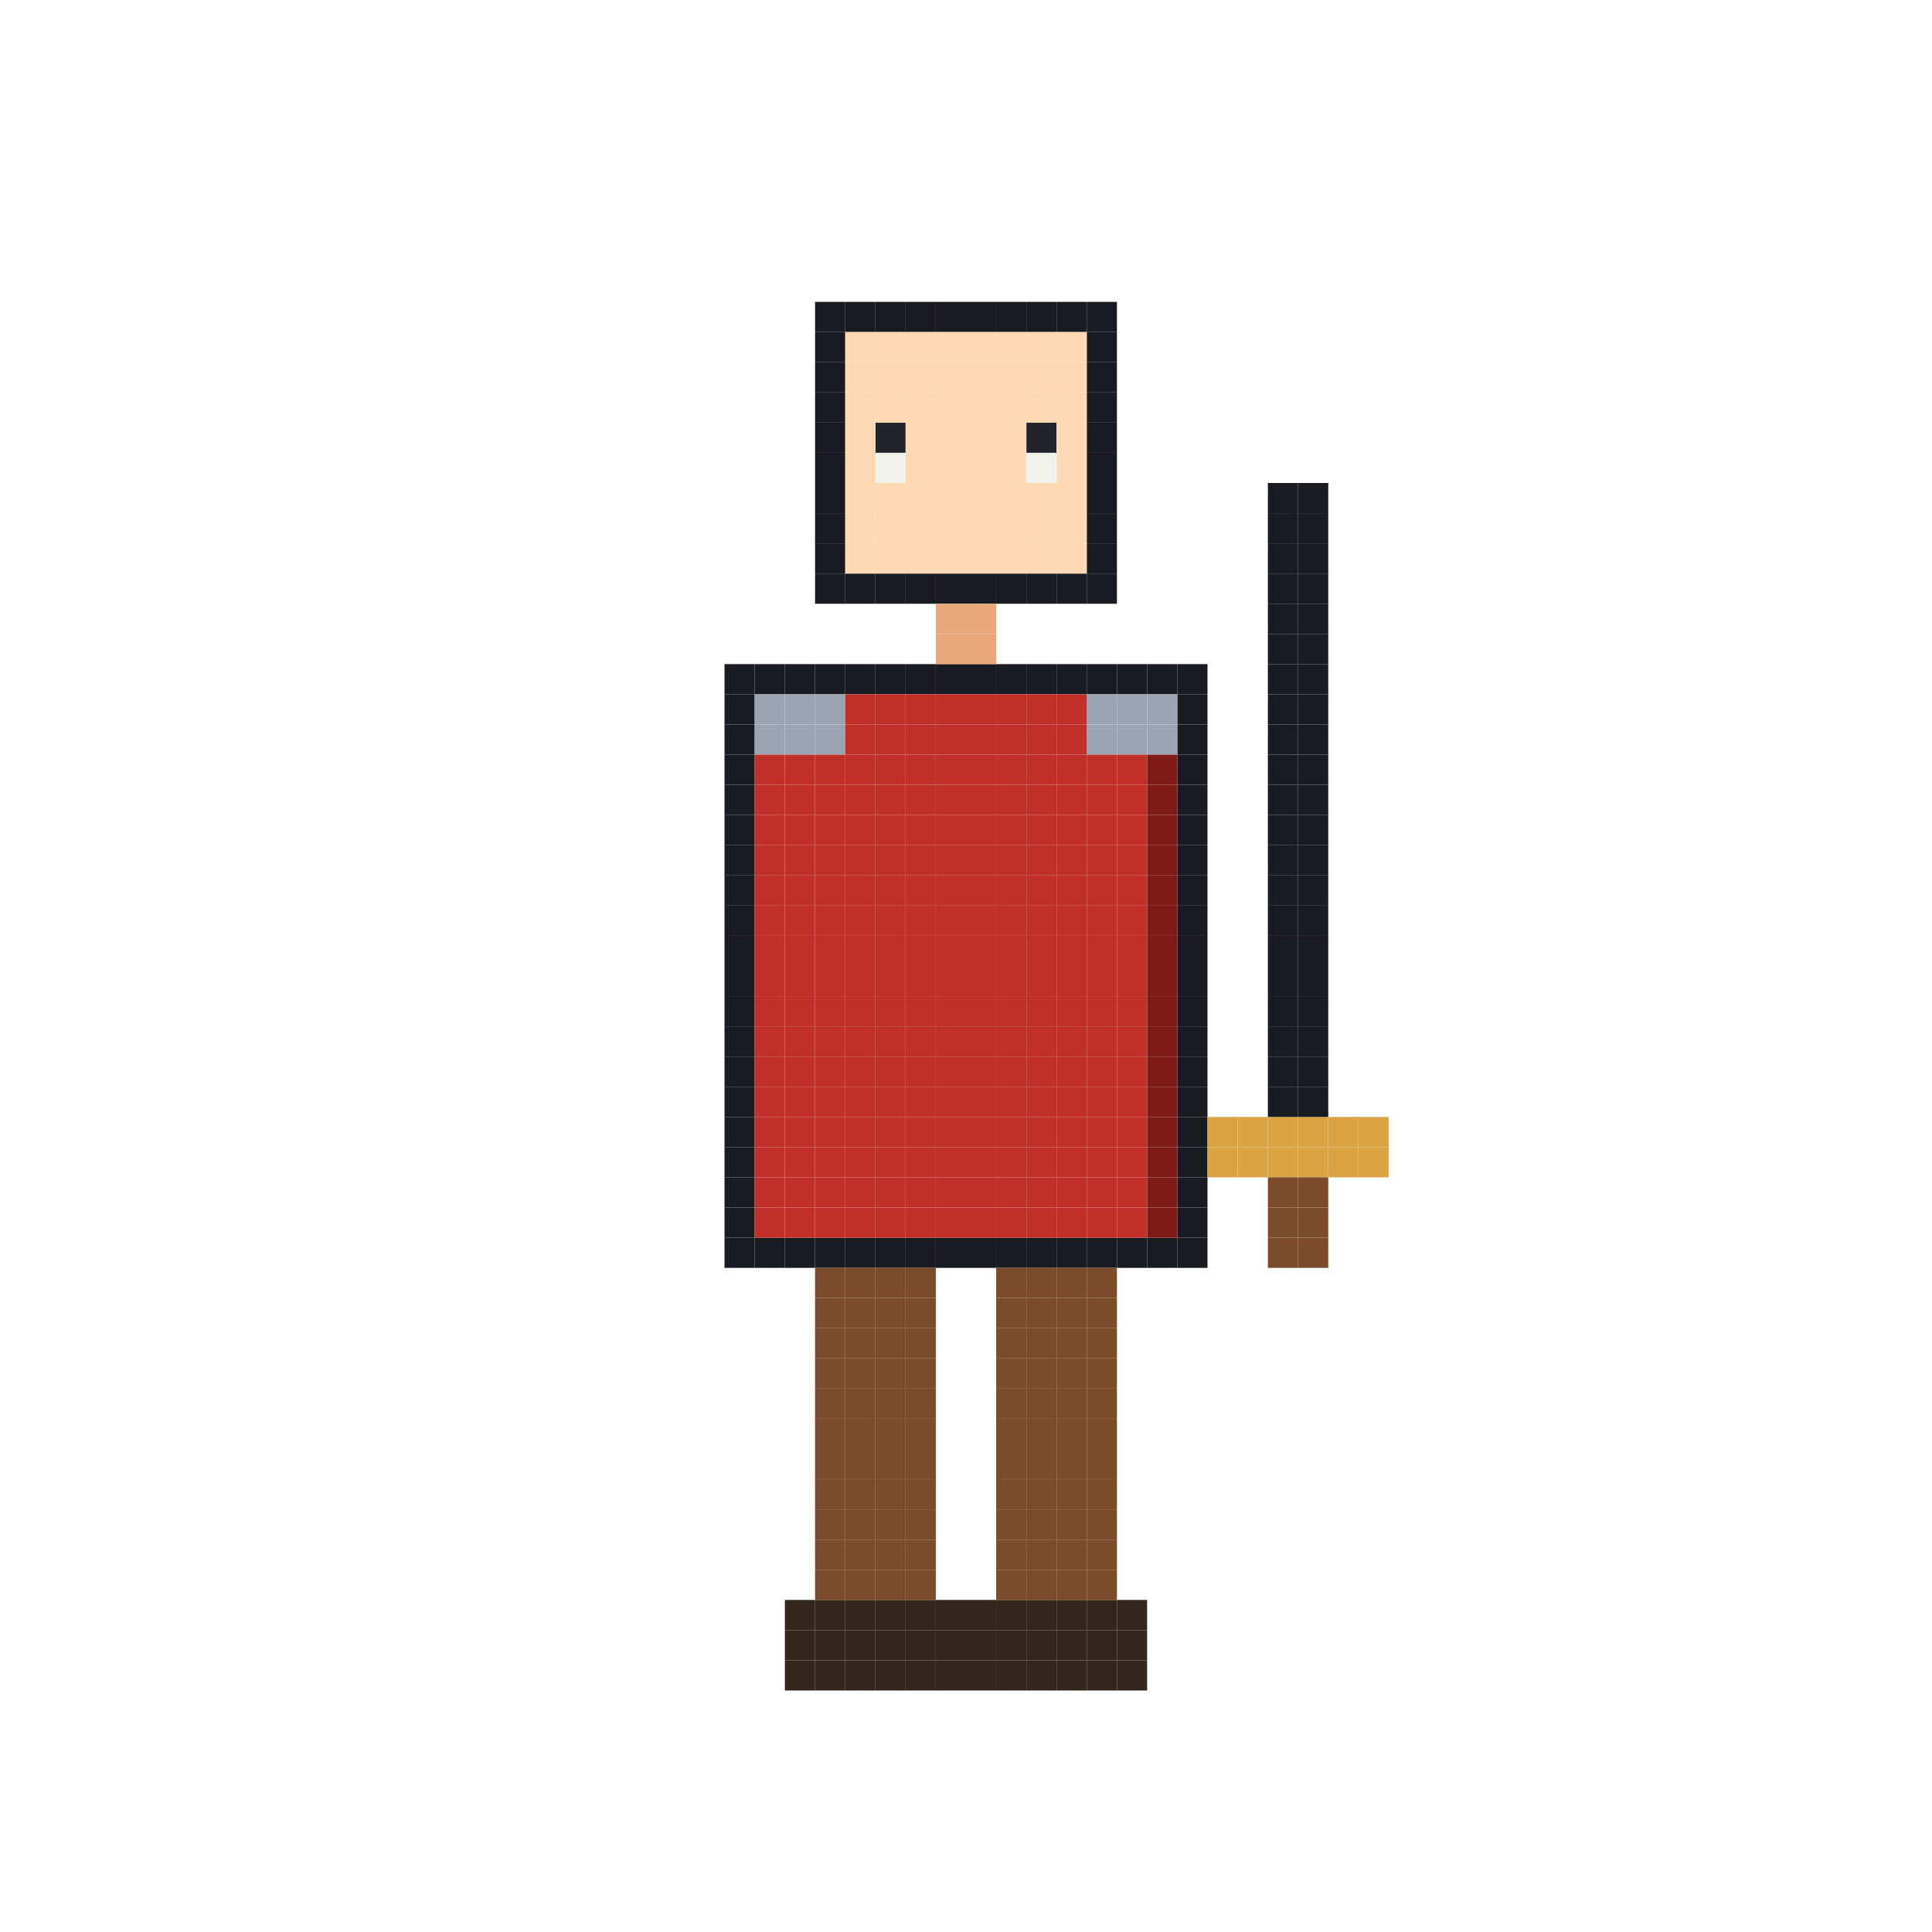
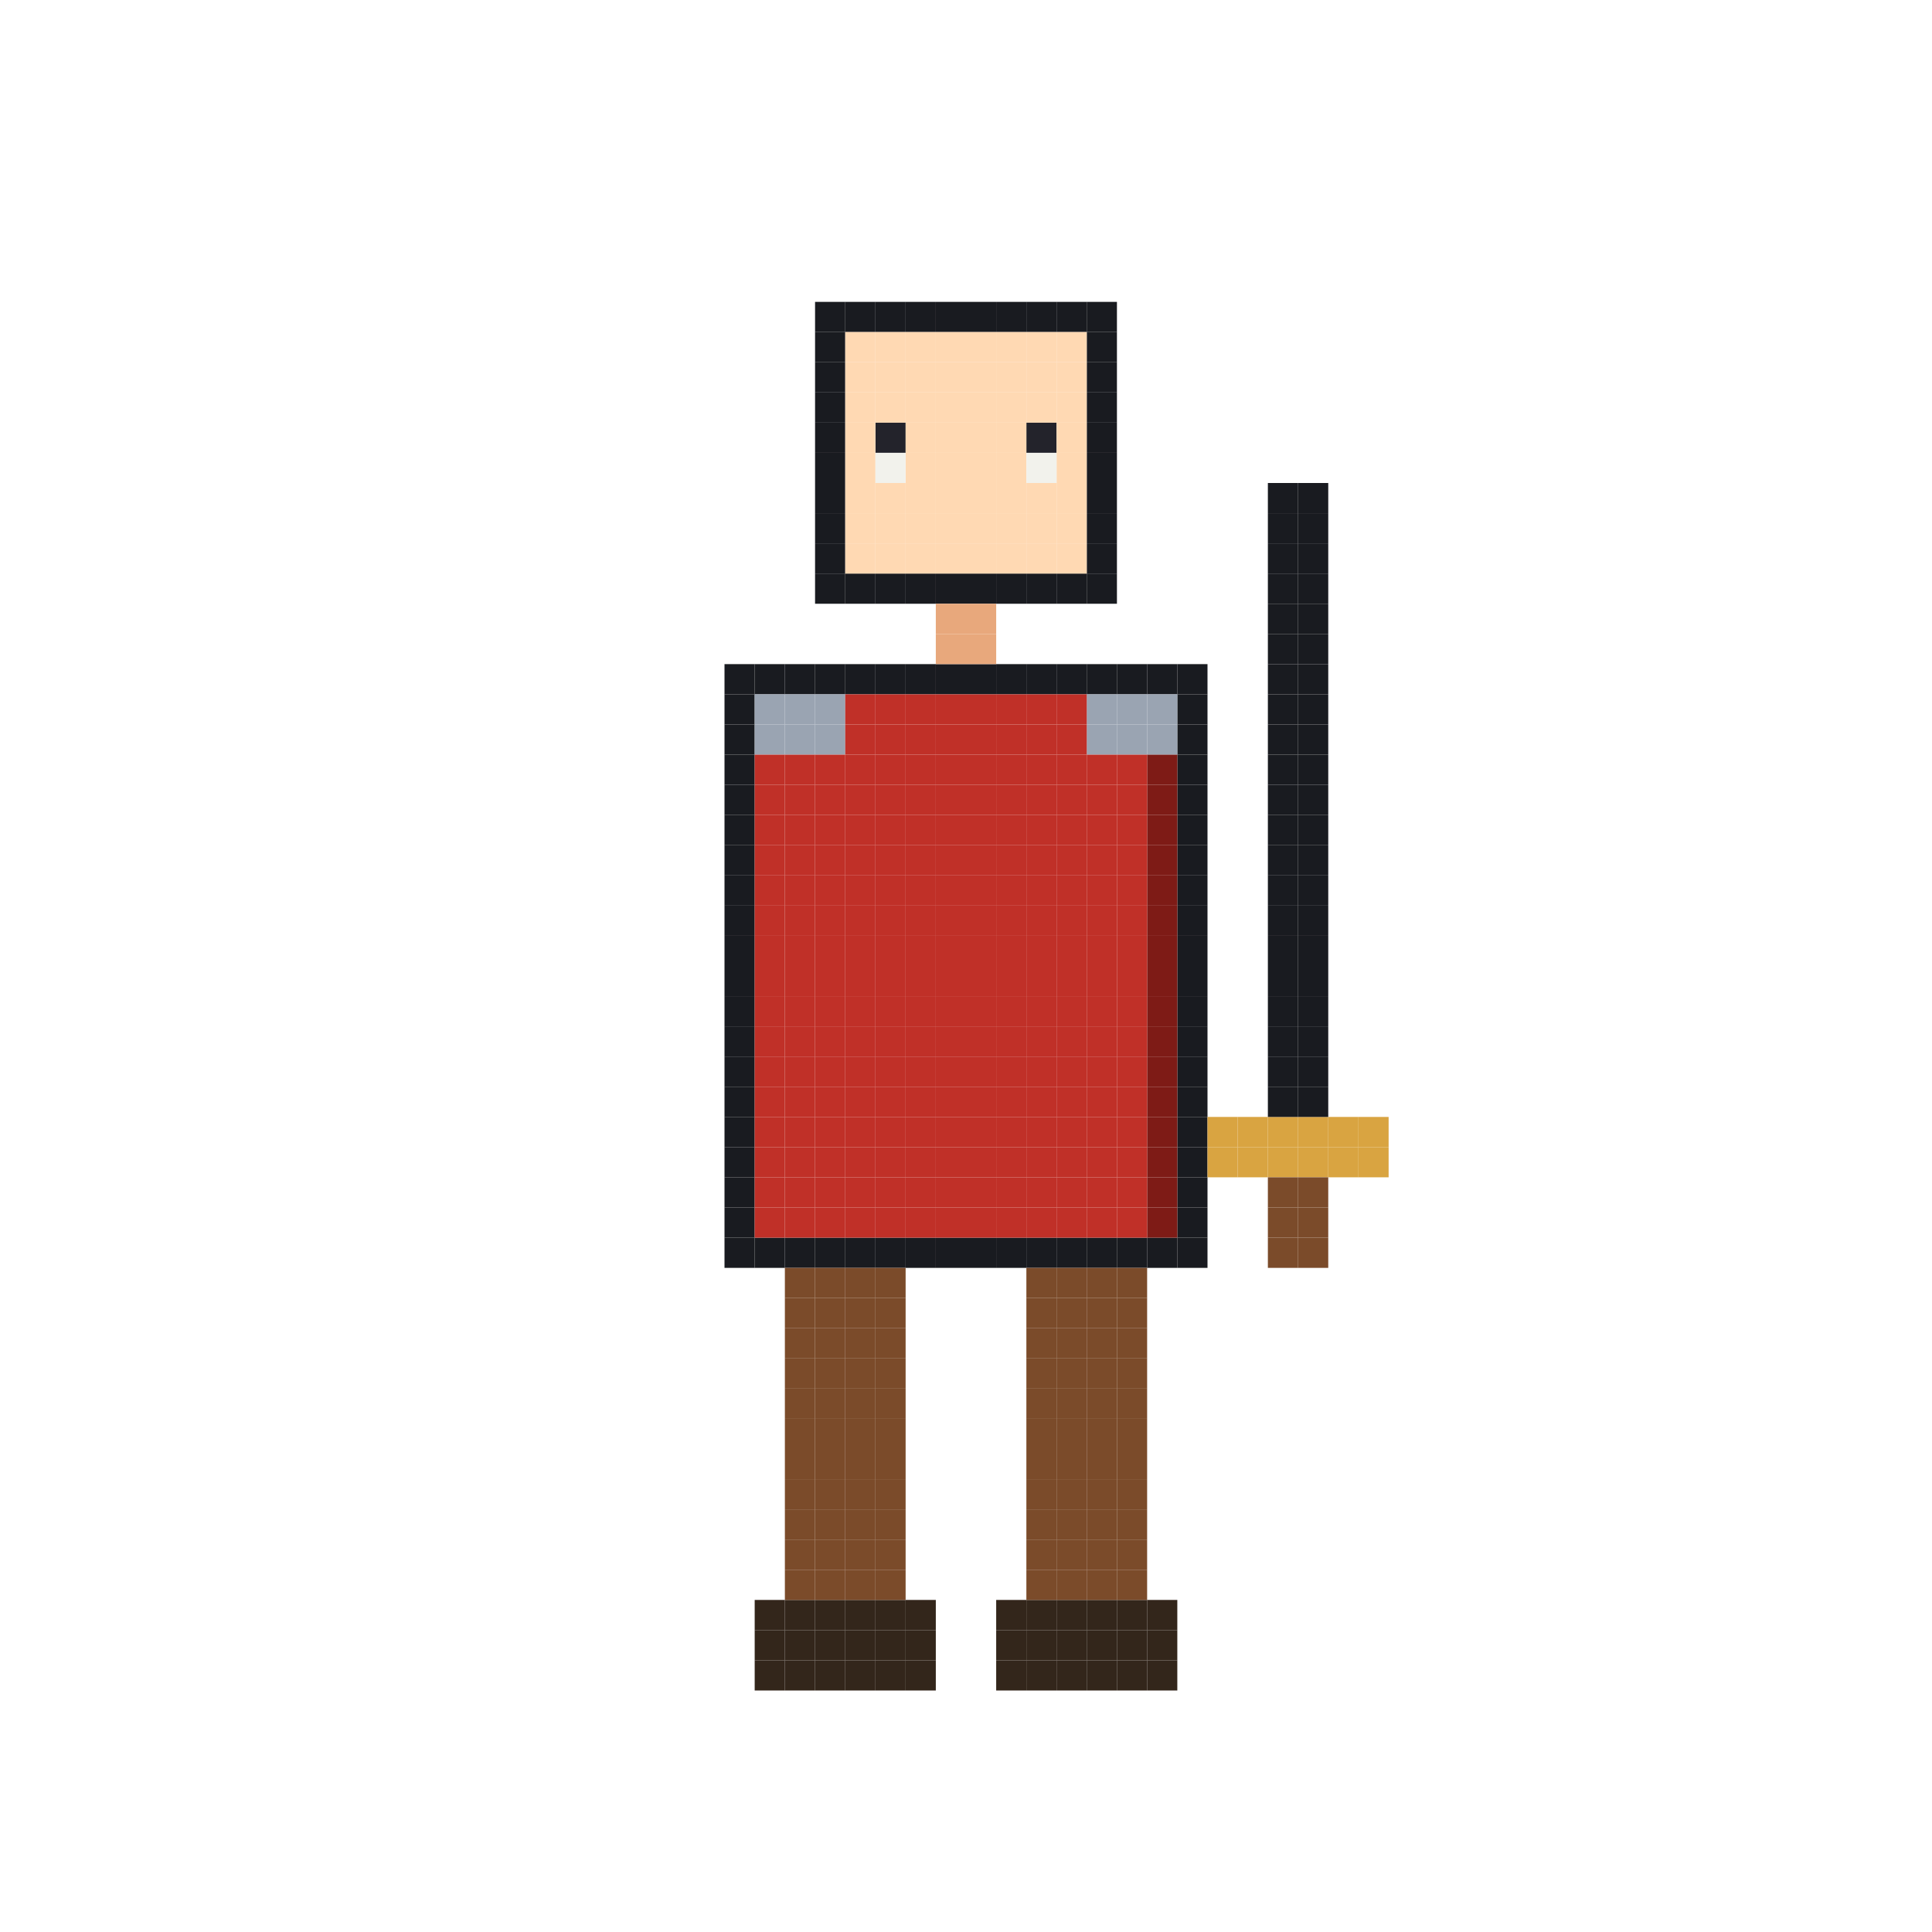
<svg xmlns="http://www.w3.org/2000/svg" viewBox="0 0 64 64" data-asset="knight_001" data-perspective="td" data-action="attack" data-dir="fr" data-frame="4" data-size="64" data-palette="palette_character@v1" data-seed="1234" data-prompt-hash="298350a6" data-denoise="0.3">
  <g data-part="body">
    <g data-color="eye" fill="#23232b">
      <rect x="29" y="14" width="1" height="1" fill="#23232b" />
      <rect x="34" y="14" width="1" height="1" fill="#23232b" />
    </g>
    <g data-color="outline" fill="#191b20">
      <rect x="27" y="10" width="1" height="1" fill="#191b20" />
      <rect x="28" y="10" width="1" height="1" fill="#191b20" />
      <rect x="29" y="10" width="1" height="1" fill="#191b20" />
      <rect x="30" y="10" width="1" height="1" fill="#191b20" />
      <rect x="31" y="10" width="1" height="1" fill="#191b20" />
      <rect x="32" y="10" width="1" height="1" fill="#191b20" />
      <rect x="33" y="10" width="1" height="1" fill="#191b20" />
      <rect x="34" y="10" width="1" height="1" fill="#191b20" />
      <rect x="35" y="10" width="1" height="1" fill="#191b20" />
      <rect x="36" y="10" width="1" height="1" fill="#191b20" />
      <rect x="27" y="11" width="1" height="1" fill="#191b20" />
      <rect x="36" y="11" width="1" height="1" fill="#191b20" />
      <rect x="27" y="12" width="1" height="1" fill="#191b20" />
      <rect x="36" y="12" width="1" height="1" fill="#191b20" />
      <rect x="27" y="13" width="1" height="1" fill="#191b20" />
      <rect x="36" y="13" width="1" height="1" fill="#191b20" />
      <rect x="27" y="14" width="1" height="1" fill="#191b20" />
      <rect x="36" y="14" width="1" height="1" fill="#191b20" />
      <rect x="27" y="15" width="1" height="1" fill="#191b20" />
      <rect x="36" y="15" width="1" height="1" fill="#191b20" />
      <rect x="27" y="16" width="1" height="1" fill="#191b20" />
      <rect x="36" y="16" width="1" height="1" fill="#191b20" />
      <rect x="27" y="17" width="1" height="1" fill="#191b20" />
      <rect x="36" y="17" width="1" height="1" fill="#191b20" />
      <rect x="27" y="18" width="1" height="1" fill="#191b20" />
      <rect x="36" y="18" width="1" height="1" fill="#191b20" />
      <rect x="27" y="19" width="1" height="1" fill="#191b20" />
      <rect x="28" y="19" width="1" height="1" fill="#191b20" />
      <rect x="29" y="19" width="1" height="1" fill="#191b20" />
      <rect x="30" y="19" width="1" height="1" fill="#191b20" />
      <rect x="31" y="19" width="1" height="1" fill="#191b20" />
      <rect x="32" y="19" width="1" height="1" fill="#191b20" />
      <rect x="33" y="19" width="1" height="1" fill="#191b20" />
      <rect x="34" y="19" width="1" height="1" fill="#191b20" />
      <rect x="35" y="19" width="1" height="1" fill="#191b20" />
      <rect x="36" y="19" width="1" height="1" fill="#191b20" />
      <rect x="24" y="22" width="1" height="1" fill="#191b20" />
      <rect x="25" y="22" width="1" height="1" fill="#191b20" />
      <rect x="26" y="22" width="1" height="1" fill="#191b20" />
      <rect x="27" y="22" width="1" height="1" fill="#191b20" />
      <rect x="28" y="22" width="1" height="1" fill="#191b20" />
      <rect x="29" y="22" width="1" height="1" fill="#191b20" />
      <rect x="30" y="22" width="1" height="1" fill="#191b20" />
      <rect x="31" y="22" width="1" height="1" fill="#191b20" />
      <rect x="32" y="22" width="1" height="1" fill="#191b20" />
      <rect x="33" y="22" width="1" height="1" fill="#191b20" />
      <rect x="34" y="22" width="1" height="1" fill="#191b20" />
      <rect x="35" y="22" width="1" height="1" fill="#191b20" />
      <rect x="36" y="22" width="1" height="1" fill="#191b20" />
      <rect x="37" y="22" width="1" height="1" fill="#191b20" />
      <rect x="38" y="22" width="1" height="1" fill="#191b20" />
      <rect x="39" y="22" width="1" height="1" fill="#191b20" />
      <rect x="24" y="23" width="1" height="1" fill="#191b20" />
      <rect x="39" y="23" width="1" height="1" fill="#191b20" />
      <rect x="24" y="24" width="1" height="1" fill="#191b20" />
      <rect x="39" y="24" width="1" height="1" fill="#191b20" />
      <rect x="24" y="25" width="1" height="1" fill="#191b20" />
      <rect x="39" y="25" width="1" height="1" fill="#191b20" />
      <rect x="24" y="26" width="1" height="1" fill="#191b20" />
      <rect x="39" y="26" width="1" height="1" fill="#191b20" />
      <rect x="24" y="27" width="1" height="1" fill="#191b20" />
      <rect x="39" y="27" width="1" height="1" fill="#191b20" />
      <rect x="24" y="28" width="1" height="1" fill="#191b20" />
      <rect x="39" y="28" width="1" height="1" fill="#191b20" />
      <rect x="24" y="29" width="1" height="1" fill="#191b20" />
      <rect x="39" y="29" width="1" height="1" fill="#191b20" />
      <rect x="24" y="30" width="1" height="1" fill="#191b20" />
      <rect x="39" y="30" width="1" height="1" fill="#191b20" />
      <rect x="24" y="31" width="1" height="1" fill="#191b20" />
      <rect x="39" y="31" width="1" height="1" fill="#191b20" />
      <rect x="24" y="32" width="1" height="1" fill="#191b20" />
      <rect x="39" y="32" width="1" height="1" fill="#191b20" />
      <rect x="24" y="33" width="1" height="1" fill="#191b20" />
      <rect x="39" y="33" width="1" height="1" fill="#191b20" />
      <rect x="24" y="34" width="1" height="1" fill="#191b20" />
      <rect x="39" y="34" width="1" height="1" fill="#191b20" />
      <rect x="24" y="35" width="1" height="1" fill="#191b20" />
      <rect x="39" y="35" width="1" height="1" fill="#191b20" />
      <rect x="24" y="36" width="1" height="1" fill="#191b20" />
      <rect x="39" y="36" width="1" height="1" fill="#191b20" />
      <rect x="24" y="37" width="1" height="1" fill="#191b20" />
      <rect x="39" y="37" width="1" height="1" fill="#191b20" />
      <rect x="24" y="38" width="1" height="1" fill="#191b20" />
      <rect x="39" y="38" width="1" height="1" fill="#191b20" />
      <rect x="24" y="39" width="1" height="1" fill="#191b20" />
      <rect x="39" y="39" width="1" height="1" fill="#191b20" />
      <rect x="24" y="40" width="1" height="1" fill="#191b20" />
      <rect x="39" y="40" width="1" height="1" fill="#191b20" />
      <rect x="24" y="41" width="1" height="1" fill="#191b20" />
      <rect x="25" y="41" width="1" height="1" fill="#191b20" />
      <rect x="26" y="41" width="1" height="1" fill="#191b20" />
      <rect x="27" y="41" width="1" height="1" fill="#191b20" />
      <rect x="28" y="41" width="1" height="1" fill="#191b20" />
      <rect x="29" y="41" width="1" height="1" fill="#191b20" />
      <rect x="30" y="41" width="1" height="1" fill="#191b20" />
      <rect x="31" y="41" width="1" height="1" fill="#191b20" />
      <rect x="32" y="41" width="1" height="1" fill="#191b20" />
      <rect x="33" y="41" width="1" height="1" fill="#191b20" />
      <rect x="34" y="41" width="1" height="1" fill="#191b20" />
      <rect x="35" y="41" width="1" height="1" fill="#191b20" />
      <rect x="36" y="41" width="1" height="1" fill="#191b20" />
      <rect x="37" y="41" width="1" height="1" fill="#191b20" />
      <rect x="38" y="41" width="1" height="1" fill="#191b20" />
      <rect x="39" y="41" width="1" height="1" fill="#191b20" />
    </g>
    <g data-color="skin-1" fill="#ffd9b3">
      <rect x="28" y="11" width="1" height="1" fill="#ffd9b3" />
      <rect x="29" y="11" width="1" height="1" fill="#ffd9b3" />
      <rect x="30" y="11" width="1" height="1" fill="#ffd9b3" />
      <rect x="31" y="11" width="1" height="1" fill="#ffd9b3" />
      <rect x="32" y="11" width="1" height="1" fill="#ffd9b3" />
      <rect x="33" y="11" width="1" height="1" fill="#ffd9b3" />
      <rect x="34" y="11" width="1" height="1" fill="#ffd9b3" />
      <rect x="35" y="11" width="1" height="1" fill="#ffd9b3" />
      <rect x="28" y="12" width="1" height="1" fill="#ffd9b3" />
      <rect x="29" y="12" width="1" height="1" fill="#ffd9b3" />
      <rect x="30" y="12" width="1" height="1" fill="#ffd9b3" />
      <rect x="31" y="12" width="1" height="1" fill="#ffd9b3" />
      <rect x="32" y="12" width="1" height="1" fill="#ffd9b3" />
      <rect x="33" y="12" width="1" height="1" fill="#ffd9b3" />
      <rect x="34" y="12" width="1" height="1" fill="#ffd9b3" />
      <rect x="35" y="12" width="1" height="1" fill="#ffd9b3" />
      <rect x="28" y="13" width="1" height="1" fill="#ffd9b3" />
      <rect x="29" y="13" width="1" height="1" fill="#ffd9b3" />
      <rect x="30" y="13" width="1" height="1" fill="#ffd9b3" />
      <rect x="31" y="13" width="1" height="1" fill="#ffd9b3" />
      <rect x="32" y="13" width="1" height="1" fill="#ffd9b3" />
      <rect x="33" y="13" width="1" height="1" fill="#ffd9b3" />
      <rect x="34" y="13" width="1" height="1" fill="#ffd9b3" />
      <rect x="35" y="13" width="1" height="1" fill="#ffd9b3" />
      <rect x="28" y="14" width="1" height="1" fill="#ffd9b3" />
      <rect x="30" y="14" width="1" height="1" fill="#ffd9b3" />
      <rect x="31" y="14" width="1" height="1" fill="#ffd9b3" />
      <rect x="32" y="14" width="1" height="1" fill="#ffd9b3" />
      <rect x="33" y="14" width="1" height="1" fill="#ffd9b3" />
      <rect x="35" y="14" width="1" height="1" fill="#ffd9b3" />
      <rect x="28" y="15" width="1" height="1" fill="#ffd9b3" />
      <rect x="30" y="15" width="1" height="1" fill="#ffd9b3" />
      <rect x="31" y="15" width="1" height="1" fill="#ffd9b3" />
      <rect x="32" y="15" width="1" height="1" fill="#ffd9b3" />
      <rect x="33" y="15" width="1" height="1" fill="#ffd9b3" />
      <rect x="35" y="15" width="1" height="1" fill="#ffd9b3" />
      <rect x="28" y="16" width="1" height="1" fill="#ffd9b3" />
      <rect x="29" y="16" width="1" height="1" fill="#ffd9b3" />
      <rect x="30" y="16" width="1" height="1" fill="#ffd9b3" />
      <rect x="31" y="16" width="1" height="1" fill="#ffd9b3" />
      <rect x="32" y="16" width="1" height="1" fill="#ffd9b3" />
      <rect x="33" y="16" width="1" height="1" fill="#ffd9b3" />
      <rect x="34" y="16" width="1" height="1" fill="#ffd9b3" />
      <rect x="35" y="16" width="1" height="1" fill="#ffd9b3" />
      <rect x="28" y="17" width="1" height="1" fill="#ffd9b3" />
      <rect x="29" y="17" width="1" height="1" fill="#ffd9b3" />
      <rect x="30" y="17" width="1" height="1" fill="#ffd9b3" />
      <rect x="31" y="17" width="1" height="1" fill="#ffd9b3" />
      <rect x="32" y="17" width="1" height="1" fill="#ffd9b3" />
      <rect x="33" y="17" width="1" height="1" fill="#ffd9b3" />
      <rect x="34" y="17" width="1" height="1" fill="#ffd9b3" />
      <rect x="35" y="17" width="1" height="1" fill="#ffd9b3" />
      <rect x="28" y="18" width="1" height="1" fill="#ffd9b3" />
      <rect x="29" y="18" width="1" height="1" fill="#ffd9b3" />
      <rect x="30" y="18" width="1" height="1" fill="#ffd9b3" />
      <rect x="31" y="18" width="1" height="1" fill="#ffd9b3" />
      <rect x="32" y="18" width="1" height="1" fill="#ffd9b3" />
      <rect x="33" y="18" width="1" height="1" fill="#ffd9b3" />
      <rect x="34" y="18" width="1" height="1" fill="#ffd9b3" />
      <rect x="35" y="18" width="1" height="1" fill="#ffd9b3" />
    </g>
    <g data-color="skin-2" fill="#e8a87c">
      <rect x="31" y="20" width="1" height="1" fill="#e8a87c" />
      <rect x="32" y="20" width="1" height="1" fill="#e8a87c" />
      <rect x="31" y="21" width="1" height="1" fill="#e8a87c" />
      <rect x="32" y="21" width="1" height="1" fill="#e8a87c" />
    </g>
    <g data-color="white" fill="#f2f2ec">
      <rect x="29" y="15" width="1" height="1" fill="#f2f2ec" />
      <rect x="34" y="15" width="1" height="1" fill="#f2f2ec" />
    </g>
  </g>
  <g data-part="limb-l">
    <g data-color="boot-dark" fill="#33261b">
+       <rect x="25" y="53" width="1" height="1" fill="#33261b" />
      <rect x="26" y="53" width="1" height="1" fill="#33261b" />
      <rect x="27" y="53" width="1" height="1" fill="#33261b" />
      <rect x="28" y="53" width="1" height="1" fill="#33261b" />
      <rect x="29" y="53" width="1" height="1" fill="#33261b" />
      <rect x="30" y="53" width="1" height="1" fill="#33261b" />
-       <rect x="31" y="53" width="1" height="1" fill="#33261b" />
+       <rect x="25" y="54" width="1" height="1" fill="#33261b" />
      <rect x="26" y="54" width="1" height="1" fill="#33261b" />
      <rect x="27" y="54" width="1" height="1" fill="#33261b" />
      <rect x="28" y="54" width="1" height="1" fill="#33261b" />
      <rect x="29" y="54" width="1" height="1" fill="#33261b" />
      <rect x="30" y="54" width="1" height="1" fill="#33261b" />
-       <rect x="31" y="54" width="1" height="1" fill="#33261b" />
+       <rect x="25" y="55" width="1" height="1" fill="#33261b" />
      <rect x="26" y="55" width="1" height="1" fill="#33261b" />
      <rect x="27" y="55" width="1" height="1" fill="#33261b" />
      <rect x="28" y="55" width="1" height="1" fill="#33261b" />
      <rect x="29" y="55" width="1" height="1" fill="#33261b" />
      <rect x="30" y="55" width="1" height="1" fill="#33261b" />
-       <rect x="31" y="55" width="1" height="1" fill="#33261b" />
    </g>
    <g data-color="leather" fill="#7b4b2a">
+       <rect x="26" y="42" width="1" height="1" fill="#7b4b2a" />
      <rect x="27" y="42" width="1" height="1" fill="#7b4b2a" />
      <rect x="28" y="42" width="1" height="1" fill="#7b4b2a" />
      <rect x="29" y="42" width="1" height="1" fill="#7b4b2a" />
-       <rect x="30" y="42" width="1" height="1" fill="#7b4b2a" />
+       <rect x="26" y="43" width="1" height="1" fill="#7b4b2a" />
      <rect x="27" y="43" width="1" height="1" fill="#7b4b2a" />
      <rect x="28" y="43" width="1" height="1" fill="#7b4b2a" />
      <rect x="29" y="43" width="1" height="1" fill="#7b4b2a" />
-       <rect x="30" y="43" width="1" height="1" fill="#7b4b2a" />
+       <rect x="26" y="44" width="1" height="1" fill="#7b4b2a" />
      <rect x="27" y="44" width="1" height="1" fill="#7b4b2a" />
      <rect x="28" y="44" width="1" height="1" fill="#7b4b2a" />
      <rect x="29" y="44" width="1" height="1" fill="#7b4b2a" />
-       <rect x="30" y="44" width="1" height="1" fill="#7b4b2a" />
+       <rect x="26" y="45" width="1" height="1" fill="#7b4b2a" />
      <rect x="27" y="45" width="1" height="1" fill="#7b4b2a" />
      <rect x="28" y="45" width="1" height="1" fill="#7b4b2a" />
      <rect x="29" y="45" width="1" height="1" fill="#7b4b2a" />
-       <rect x="30" y="45" width="1" height="1" fill="#7b4b2a" />
+       <rect x="26" y="46" width="1" height="1" fill="#7b4b2a" />
      <rect x="27" y="46" width="1" height="1" fill="#7b4b2a" />
      <rect x="28" y="46" width="1" height="1" fill="#7b4b2a" />
      <rect x="29" y="46" width="1" height="1" fill="#7b4b2a" />
-       <rect x="30" y="46" width="1" height="1" fill="#7b4b2a" />
+       <rect x="26" y="47" width="1" height="1" fill="#7b4b2a" />
      <rect x="27" y="47" width="1" height="1" fill="#7b4b2a" />
      <rect x="28" y="47" width="1" height="1" fill="#7b4b2a" />
      <rect x="29" y="47" width="1" height="1" fill="#7b4b2a" />
-       <rect x="30" y="47" width="1" height="1" fill="#7b4b2a" />
+       <rect x="26" y="48" width="1" height="1" fill="#7b4b2a" />
      <rect x="27" y="48" width="1" height="1" fill="#7b4b2a" />
      <rect x="28" y="48" width="1" height="1" fill="#7b4b2a" />
      <rect x="29" y="48" width="1" height="1" fill="#7b4b2a" />
-       <rect x="30" y="48" width="1" height="1" fill="#7b4b2a" />
+       <rect x="26" y="49" width="1" height="1" fill="#7b4b2a" />
      <rect x="27" y="49" width="1" height="1" fill="#7b4b2a" />
      <rect x="28" y="49" width="1" height="1" fill="#7b4b2a" />
      <rect x="29" y="49" width="1" height="1" fill="#7b4b2a" />
-       <rect x="30" y="49" width="1" height="1" fill="#7b4b2a" />
+       <rect x="26" y="50" width="1" height="1" fill="#7b4b2a" />
      <rect x="27" y="50" width="1" height="1" fill="#7b4b2a" />
      <rect x="28" y="50" width="1" height="1" fill="#7b4b2a" />
      <rect x="29" y="50" width="1" height="1" fill="#7b4b2a" />
-       <rect x="30" y="50" width="1" height="1" fill="#7b4b2a" />
+       <rect x="26" y="51" width="1" height="1" fill="#7b4b2a" />
      <rect x="27" y="51" width="1" height="1" fill="#7b4b2a" />
      <rect x="28" y="51" width="1" height="1" fill="#7b4b2a" />
      <rect x="29" y="51" width="1" height="1" fill="#7b4b2a" />
-       <rect x="30" y="51" width="1" height="1" fill="#7b4b2a" />
+       <rect x="26" y="52" width="1" height="1" fill="#7b4b2a" />
      <rect x="27" y="52" width="1" height="1" fill="#7b4b2a" />
      <rect x="28" y="52" width="1" height="1" fill="#7b4b2a" />
      <rect x="29" y="52" width="1" height="1" fill="#7b4b2a" />
-       <rect x="30" y="52" width="1" height="1" fill="#7b4b2a" />
    </g>
  </g>
  <g data-part="limb-r">
    <g data-color="boot-dark" fill="#33261b">
-       <rect x="32" y="53" width="1" height="1" fill="#33261b" />
      <rect x="33" y="53" width="1" height="1" fill="#33261b" />
      <rect x="34" y="53" width="1" height="1" fill="#33261b" />
      <rect x="35" y="53" width="1" height="1" fill="#33261b" />
      <rect x="36" y="53" width="1" height="1" fill="#33261b" />
      <rect x="37" y="53" width="1" height="1" fill="#33261b" />
-       <rect x="32" y="54" width="1" height="1" fill="#33261b" />
+       <rect x="38" y="53" width="1" height="1" fill="#33261b" />
      <rect x="33" y="54" width="1" height="1" fill="#33261b" />
      <rect x="34" y="54" width="1" height="1" fill="#33261b" />
      <rect x="35" y="54" width="1" height="1" fill="#33261b" />
      <rect x="36" y="54" width="1" height="1" fill="#33261b" />
      <rect x="37" y="54" width="1" height="1" fill="#33261b" />
-       <rect x="32" y="55" width="1" height="1" fill="#33261b" />
+       <rect x="38" y="54" width="1" height="1" fill="#33261b" />
      <rect x="33" y="55" width="1" height="1" fill="#33261b" />
      <rect x="34" y="55" width="1" height="1" fill="#33261b" />
      <rect x="35" y="55" width="1" height="1" fill="#33261b" />
      <rect x="36" y="55" width="1" height="1" fill="#33261b" />
      <rect x="37" y="55" width="1" height="1" fill="#33261b" />
+       <rect x="38" y="55" width="1" height="1" fill="#33261b" />
    </g>
    <g data-color="leather" fill="#7b4b2a">
-       <rect x="33" y="42" width="1" height="1" fill="#7b4b2a" />
      <rect x="34" y="42" width="1" height="1" fill="#7b4b2a" />
      <rect x="35" y="42" width="1" height="1" fill="#7b4b2a" />
      <rect x="36" y="42" width="1" height="1" fill="#7b4b2a" />
-       <rect x="33" y="43" width="1" height="1" fill="#7b4b2a" />
+       <rect x="37" y="42" width="1" height="1" fill="#7b4b2a" />
      <rect x="34" y="43" width="1" height="1" fill="#7b4b2a" />
      <rect x="35" y="43" width="1" height="1" fill="#7b4b2a" />
      <rect x="36" y="43" width="1" height="1" fill="#7b4b2a" />
-       <rect x="33" y="44" width="1" height="1" fill="#7b4b2a" />
+       <rect x="37" y="43" width="1" height="1" fill="#7b4b2a" />
      <rect x="34" y="44" width="1" height="1" fill="#7b4b2a" />
      <rect x="35" y="44" width="1" height="1" fill="#7b4b2a" />
      <rect x="36" y="44" width="1" height="1" fill="#7b4b2a" />
-       <rect x="33" y="45" width="1" height="1" fill="#7b4b2a" />
+       <rect x="37" y="44" width="1" height="1" fill="#7b4b2a" />
      <rect x="34" y="45" width="1" height="1" fill="#7b4b2a" />
      <rect x="35" y="45" width="1" height="1" fill="#7b4b2a" />
      <rect x="36" y="45" width="1" height="1" fill="#7b4b2a" />
-       <rect x="33" y="46" width="1" height="1" fill="#7b4b2a" />
+       <rect x="37" y="45" width="1" height="1" fill="#7b4b2a" />
      <rect x="34" y="46" width="1" height="1" fill="#7b4b2a" />
      <rect x="35" y="46" width="1" height="1" fill="#7b4b2a" />
      <rect x="36" y="46" width="1" height="1" fill="#7b4b2a" />
-       <rect x="33" y="47" width="1" height="1" fill="#7b4b2a" />
+       <rect x="37" y="46" width="1" height="1" fill="#7b4b2a" />
      <rect x="34" y="47" width="1" height="1" fill="#7b4b2a" />
      <rect x="35" y="47" width="1" height="1" fill="#7b4b2a" />
      <rect x="36" y="47" width="1" height="1" fill="#7b4b2a" />
-       <rect x="33" y="48" width="1" height="1" fill="#7b4b2a" />
+       <rect x="37" y="47" width="1" height="1" fill="#7b4b2a" />
      <rect x="34" y="48" width="1" height="1" fill="#7b4b2a" />
      <rect x="35" y="48" width="1" height="1" fill="#7b4b2a" />
      <rect x="36" y="48" width="1" height="1" fill="#7b4b2a" />
-       <rect x="33" y="49" width="1" height="1" fill="#7b4b2a" />
+       <rect x="37" y="48" width="1" height="1" fill="#7b4b2a" />
      <rect x="34" y="49" width="1" height="1" fill="#7b4b2a" />
      <rect x="35" y="49" width="1" height="1" fill="#7b4b2a" />
      <rect x="36" y="49" width="1" height="1" fill="#7b4b2a" />
-       <rect x="33" y="50" width="1" height="1" fill="#7b4b2a" />
+       <rect x="37" y="49" width="1" height="1" fill="#7b4b2a" />
      <rect x="34" y="50" width="1" height="1" fill="#7b4b2a" />
      <rect x="35" y="50" width="1" height="1" fill="#7b4b2a" />
      <rect x="36" y="50" width="1" height="1" fill="#7b4b2a" />
-       <rect x="33" y="51" width="1" height="1" fill="#7b4b2a" />
+       <rect x="37" y="50" width="1" height="1" fill="#7b4b2a" />
      <rect x="34" y="51" width="1" height="1" fill="#7b4b2a" />
      <rect x="35" y="51" width="1" height="1" fill="#7b4b2a" />
      <rect x="36" y="51" width="1" height="1" fill="#7b4b2a" />
-       <rect x="33" y="52" width="1" height="1" fill="#7b4b2a" />
+       <rect x="37" y="51" width="1" height="1" fill="#7b4b2a" />
      <rect x="34" y="52" width="1" height="1" fill="#7b4b2a" />
      <rect x="35" y="52" width="1" height="1" fill="#7b4b2a" />
      <rect x="36" y="52" width="1" height="1" fill="#7b4b2a" />
+       <rect x="37" y="52" width="1" height="1" fill="#7b4b2a" />
    </g>
  </g>
  <g data-part="outfit">
    <g data-color="steel-mid" fill="#9aa4b2">
      <rect x="25" y="23" width="1" height="1" fill="#9aa4b2" />
      <rect x="26" y="23" width="1" height="1" fill="#9aa4b2" />
      <rect x="27" y="23" width="1" height="1" fill="#9aa4b2" />
      <rect x="36" y="23" width="1" height="1" fill="#9aa4b2" />
      <rect x="37" y="23" width="1" height="1" fill="#9aa4b2" />
      <rect x="38" y="23" width="1" height="1" fill="#9aa4b2" />
      <rect x="25" y="24" width="1" height="1" fill="#9aa4b2" />
      <rect x="26" y="24" width="1" height="1" fill="#9aa4b2" />
      <rect x="27" y="24" width="1" height="1" fill="#9aa4b2" />
      <rect x="36" y="24" width="1" height="1" fill="#9aa4b2" />
      <rect x="37" y="24" width="1" height="1" fill="#9aa4b2" />
      <rect x="38" y="24" width="1" height="1" fill="#9aa4b2" />
    </g>
    <g data-color="tunic-dark" fill="#7e1b16">
      <rect x="38" y="25" width="1" height="1" fill="#7e1b16" />
      <rect x="38" y="26" width="1" height="1" fill="#7e1b16" />
      <rect x="38" y="27" width="1" height="1" fill="#7e1b16" />
      <rect x="38" y="28" width="1" height="1" fill="#7e1b16" />
      <rect x="38" y="29" width="1" height="1" fill="#7e1b16" />
      <rect x="38" y="30" width="1" height="1" fill="#7e1b16" />
      <rect x="38" y="31" width="1" height="1" fill="#7e1b16" />
      <rect x="38" y="32" width="1" height="1" fill="#7e1b16" />
      <rect x="38" y="33" width="1" height="1" fill="#7e1b16" />
      <rect x="38" y="34" width="1" height="1" fill="#7e1b16" />
      <rect x="38" y="35" width="1" height="1" fill="#7e1b16" />
      <rect x="38" y="36" width="1" height="1" fill="#7e1b16" />
      <rect x="38" y="37" width="1" height="1" fill="#7e1b16" />
      <rect x="38" y="38" width="1" height="1" fill="#7e1b16" />
      <rect x="38" y="39" width="1" height="1" fill="#7e1b16" />
      <rect x="38" y="40" width="1" height="1" fill="#7e1b16" />
    </g>
    <g data-color="tunic-red" fill="#c03028">
      <rect x="28" y="23" width="1" height="1" fill="#c03028" />
      <rect x="29" y="23" width="1" height="1" fill="#c03028" />
      <rect x="30" y="23" width="1" height="1" fill="#c03028" />
      <rect x="31" y="23" width="1" height="1" fill="#c03028" />
      <rect x="32" y="23" width="1" height="1" fill="#c03028" />
      <rect x="33" y="23" width="1" height="1" fill="#c03028" />
      <rect x="34" y="23" width="1" height="1" fill="#c03028" />
      <rect x="35" y="23" width="1" height="1" fill="#c03028" />
      <rect x="28" y="24" width="1" height="1" fill="#c03028" />
      <rect x="29" y="24" width="1" height="1" fill="#c03028" />
      <rect x="30" y="24" width="1" height="1" fill="#c03028" />
      <rect x="31" y="24" width="1" height="1" fill="#c03028" />
      <rect x="32" y="24" width="1" height="1" fill="#c03028" />
      <rect x="33" y="24" width="1" height="1" fill="#c03028" />
      <rect x="34" y="24" width="1" height="1" fill="#c03028" />
      <rect x="35" y="24" width="1" height="1" fill="#c03028" />
      <rect x="25" y="25" width="1" height="1" fill="#c03028" />
      <rect x="26" y="25" width="1" height="1" fill="#c03028" />
      <rect x="27" y="25" width="1" height="1" fill="#c03028" />
      <rect x="28" y="25" width="1" height="1" fill="#c03028" />
      <rect x="29" y="25" width="1" height="1" fill="#c03028" />
      <rect x="30" y="25" width="1" height="1" fill="#c03028" />
      <rect x="31" y="25" width="1" height="1" fill="#c03028" />
      <rect x="32" y="25" width="1" height="1" fill="#c03028" />
      <rect x="33" y="25" width="1" height="1" fill="#c03028" />
      <rect x="34" y="25" width="1" height="1" fill="#c03028" />
      <rect x="35" y="25" width="1" height="1" fill="#c03028" />
      <rect x="36" y="25" width="1" height="1" fill="#c03028" />
      <rect x="37" y="25" width="1" height="1" fill="#c03028" />
      <rect x="25" y="26" width="1" height="1" fill="#c03028" />
      <rect x="26" y="26" width="1" height="1" fill="#c03028" />
      <rect x="27" y="26" width="1" height="1" fill="#c03028" />
      <rect x="28" y="26" width="1" height="1" fill="#c03028" />
      <rect x="29" y="26" width="1" height="1" fill="#c03028" />
      <rect x="30" y="26" width="1" height="1" fill="#c03028" />
      <rect x="31" y="26" width="1" height="1" fill="#c03028" />
      <rect x="32" y="26" width="1" height="1" fill="#c03028" />
      <rect x="33" y="26" width="1" height="1" fill="#c03028" />
      <rect x="34" y="26" width="1" height="1" fill="#c03028" />
      <rect x="35" y="26" width="1" height="1" fill="#c03028" />
      <rect x="36" y="26" width="1" height="1" fill="#c03028" />
      <rect x="37" y="26" width="1" height="1" fill="#c03028" />
      <rect x="25" y="27" width="1" height="1" fill="#c03028" />
      <rect x="26" y="27" width="1" height="1" fill="#c03028" />
      <rect x="27" y="27" width="1" height="1" fill="#c03028" />
      <rect x="28" y="27" width="1" height="1" fill="#c03028" />
      <rect x="29" y="27" width="1" height="1" fill="#c03028" />
      <rect x="30" y="27" width="1" height="1" fill="#c03028" />
      <rect x="31" y="27" width="1" height="1" fill="#c03028" />
      <rect x="32" y="27" width="1" height="1" fill="#c03028" />
      <rect x="33" y="27" width="1" height="1" fill="#c03028" />
      <rect x="34" y="27" width="1" height="1" fill="#c03028" />
      <rect x="35" y="27" width="1" height="1" fill="#c03028" />
      <rect x="36" y="27" width="1" height="1" fill="#c03028" />
      <rect x="37" y="27" width="1" height="1" fill="#c03028" />
      <rect x="25" y="28" width="1" height="1" fill="#c03028" />
      <rect x="26" y="28" width="1" height="1" fill="#c03028" />
      <rect x="27" y="28" width="1" height="1" fill="#c03028" />
      <rect x="28" y="28" width="1" height="1" fill="#c03028" />
      <rect x="29" y="28" width="1" height="1" fill="#c03028" />
      <rect x="30" y="28" width="1" height="1" fill="#c03028" />
      <rect x="31" y="28" width="1" height="1" fill="#c03028" />
      <rect x="32" y="28" width="1" height="1" fill="#c03028" />
      <rect x="33" y="28" width="1" height="1" fill="#c03028" />
      <rect x="34" y="28" width="1" height="1" fill="#c03028" />
      <rect x="35" y="28" width="1" height="1" fill="#c03028" />
      <rect x="36" y="28" width="1" height="1" fill="#c03028" />
      <rect x="37" y="28" width="1" height="1" fill="#c03028" />
      <rect x="25" y="29" width="1" height="1" fill="#c03028" />
      <rect x="26" y="29" width="1" height="1" fill="#c03028" />
      <rect x="27" y="29" width="1" height="1" fill="#c03028" />
      <rect x="28" y="29" width="1" height="1" fill="#c03028" />
      <rect x="29" y="29" width="1" height="1" fill="#c03028" />
      <rect x="30" y="29" width="1" height="1" fill="#c03028" />
      <rect x="31" y="29" width="1" height="1" fill="#c03028" />
      <rect x="32" y="29" width="1" height="1" fill="#c03028" />
      <rect x="33" y="29" width="1" height="1" fill="#c03028" />
      <rect x="34" y="29" width="1" height="1" fill="#c03028" />
      <rect x="35" y="29" width="1" height="1" fill="#c03028" />
      <rect x="36" y="29" width="1" height="1" fill="#c03028" />
      <rect x="37" y="29" width="1" height="1" fill="#c03028" />
      <rect x="25" y="30" width="1" height="1" fill="#c03028" />
      <rect x="26" y="30" width="1" height="1" fill="#c03028" />
      <rect x="27" y="30" width="1" height="1" fill="#c03028" />
      <rect x="28" y="30" width="1" height="1" fill="#c03028" />
      <rect x="29" y="30" width="1" height="1" fill="#c03028" />
      <rect x="30" y="30" width="1" height="1" fill="#c03028" />
      <rect x="31" y="30" width="1" height="1" fill="#c03028" />
      <rect x="32" y="30" width="1" height="1" fill="#c03028" />
      <rect x="33" y="30" width="1" height="1" fill="#c03028" />
      <rect x="34" y="30" width="1" height="1" fill="#c03028" />
      <rect x="35" y="30" width="1" height="1" fill="#c03028" />
      <rect x="36" y="30" width="1" height="1" fill="#c03028" />
      <rect x="37" y="30" width="1" height="1" fill="#c03028" />
      <rect x="25" y="31" width="1" height="1" fill="#c03028" />
      <rect x="26" y="31" width="1" height="1" fill="#c03028" />
      <rect x="27" y="31" width="1" height="1" fill="#c03028" />
      <rect x="28" y="31" width="1" height="1" fill="#c03028" />
      <rect x="29" y="31" width="1" height="1" fill="#c03028" />
      <rect x="30" y="31" width="1" height="1" fill="#c03028" />
      <rect x="31" y="31" width="1" height="1" fill="#c03028" />
      <rect x="32" y="31" width="1" height="1" fill="#c03028" />
      <rect x="33" y="31" width="1" height="1" fill="#c03028" />
      <rect x="34" y="31" width="1" height="1" fill="#c03028" />
      <rect x="35" y="31" width="1" height="1" fill="#c03028" />
      <rect x="36" y="31" width="1" height="1" fill="#c03028" />
      <rect x="37" y="31" width="1" height="1" fill="#c03028" />
      <rect x="25" y="32" width="1" height="1" fill="#c03028" />
      <rect x="26" y="32" width="1" height="1" fill="#c03028" />
      <rect x="27" y="32" width="1" height="1" fill="#c03028" />
      <rect x="28" y="32" width="1" height="1" fill="#c03028" />
      <rect x="29" y="32" width="1" height="1" fill="#c03028" />
      <rect x="30" y="32" width="1" height="1" fill="#c03028" />
      <rect x="31" y="32" width="1" height="1" fill="#c03028" />
      <rect x="32" y="32" width="1" height="1" fill="#c03028" />
      <rect x="33" y="32" width="1" height="1" fill="#c03028" />
      <rect x="34" y="32" width="1" height="1" fill="#c03028" />
      <rect x="35" y="32" width="1" height="1" fill="#c03028" />
      <rect x="36" y="32" width="1" height="1" fill="#c03028" />
      <rect x="37" y="32" width="1" height="1" fill="#c03028" />
      <rect x="25" y="33" width="1" height="1" fill="#c03028" />
      <rect x="26" y="33" width="1" height="1" fill="#c03028" />
      <rect x="27" y="33" width="1" height="1" fill="#c03028" />
      <rect x="28" y="33" width="1" height="1" fill="#c03028" />
      <rect x="29" y="33" width="1" height="1" fill="#c03028" />
      <rect x="30" y="33" width="1" height="1" fill="#c03028" />
      <rect x="31" y="33" width="1" height="1" fill="#c03028" />
      <rect x="32" y="33" width="1" height="1" fill="#c03028" />
      <rect x="33" y="33" width="1" height="1" fill="#c03028" />
      <rect x="34" y="33" width="1" height="1" fill="#c03028" />
      <rect x="35" y="33" width="1" height="1" fill="#c03028" />
      <rect x="36" y="33" width="1" height="1" fill="#c03028" />
      <rect x="37" y="33" width="1" height="1" fill="#c03028" />
      <rect x="25" y="34" width="1" height="1" fill="#c03028" />
      <rect x="26" y="34" width="1" height="1" fill="#c03028" />
      <rect x="27" y="34" width="1" height="1" fill="#c03028" />
      <rect x="28" y="34" width="1" height="1" fill="#c03028" />
      <rect x="29" y="34" width="1" height="1" fill="#c03028" />
      <rect x="30" y="34" width="1" height="1" fill="#c03028" />
      <rect x="31" y="34" width="1" height="1" fill="#c03028" />
      <rect x="32" y="34" width="1" height="1" fill="#c03028" />
      <rect x="33" y="34" width="1" height="1" fill="#c03028" />
      <rect x="34" y="34" width="1" height="1" fill="#c03028" />
      <rect x="35" y="34" width="1" height="1" fill="#c03028" />
      <rect x="36" y="34" width="1" height="1" fill="#c03028" />
      <rect x="37" y="34" width="1" height="1" fill="#c03028" />
      <rect x="25" y="35" width="1" height="1" fill="#c03028" />
      <rect x="26" y="35" width="1" height="1" fill="#c03028" />
      <rect x="27" y="35" width="1" height="1" fill="#c03028" />
      <rect x="28" y="35" width="1" height="1" fill="#c03028" />
      <rect x="29" y="35" width="1" height="1" fill="#c03028" />
      <rect x="30" y="35" width="1" height="1" fill="#c03028" />
      <rect x="31" y="35" width="1" height="1" fill="#c03028" />
      <rect x="32" y="35" width="1" height="1" fill="#c03028" />
      <rect x="33" y="35" width="1" height="1" fill="#c03028" />
      <rect x="34" y="35" width="1" height="1" fill="#c03028" />
      <rect x="35" y="35" width="1" height="1" fill="#c03028" />
      <rect x="36" y="35" width="1" height="1" fill="#c03028" />
      <rect x="37" y="35" width="1" height="1" fill="#c03028" />
      <rect x="25" y="36" width="1" height="1" fill="#c03028" />
      <rect x="26" y="36" width="1" height="1" fill="#c03028" />
      <rect x="27" y="36" width="1" height="1" fill="#c03028" />
      <rect x="28" y="36" width="1" height="1" fill="#c03028" />
      <rect x="29" y="36" width="1" height="1" fill="#c03028" />
      <rect x="30" y="36" width="1" height="1" fill="#c03028" />
      <rect x="31" y="36" width="1" height="1" fill="#c03028" />
      <rect x="32" y="36" width="1" height="1" fill="#c03028" />
      <rect x="33" y="36" width="1" height="1" fill="#c03028" />
      <rect x="34" y="36" width="1" height="1" fill="#c03028" />
      <rect x="35" y="36" width="1" height="1" fill="#c03028" />
      <rect x="36" y="36" width="1" height="1" fill="#c03028" />
      <rect x="37" y="36" width="1" height="1" fill="#c03028" />
      <rect x="25" y="37" width="1" height="1" fill="#c03028" />
      <rect x="26" y="37" width="1" height="1" fill="#c03028" />
      <rect x="27" y="37" width="1" height="1" fill="#c03028" />
      <rect x="28" y="37" width="1" height="1" fill="#c03028" />
      <rect x="29" y="37" width="1" height="1" fill="#c03028" />
      <rect x="30" y="37" width="1" height="1" fill="#c03028" />
      <rect x="31" y="37" width="1" height="1" fill="#c03028" />
      <rect x="32" y="37" width="1" height="1" fill="#c03028" />
      <rect x="33" y="37" width="1" height="1" fill="#c03028" />
      <rect x="34" y="37" width="1" height="1" fill="#c03028" />
      <rect x="35" y="37" width="1" height="1" fill="#c03028" />
      <rect x="36" y="37" width="1" height="1" fill="#c03028" />
      <rect x="37" y="37" width="1" height="1" fill="#c03028" />
      <rect x="25" y="38" width="1" height="1" fill="#c03028" />
      <rect x="26" y="38" width="1" height="1" fill="#c03028" />
      <rect x="27" y="38" width="1" height="1" fill="#c03028" />
      <rect x="28" y="38" width="1" height="1" fill="#c03028" />
      <rect x="29" y="38" width="1" height="1" fill="#c03028" />
      <rect x="30" y="38" width="1" height="1" fill="#c03028" />
      <rect x="31" y="38" width="1" height="1" fill="#c03028" />
      <rect x="32" y="38" width="1" height="1" fill="#c03028" />
      <rect x="33" y="38" width="1" height="1" fill="#c03028" />
      <rect x="34" y="38" width="1" height="1" fill="#c03028" />
      <rect x="35" y="38" width="1" height="1" fill="#c03028" />
      <rect x="36" y="38" width="1" height="1" fill="#c03028" />
      <rect x="37" y="38" width="1" height="1" fill="#c03028" />
      <rect x="25" y="39" width="1" height="1" fill="#c03028" />
      <rect x="26" y="39" width="1" height="1" fill="#c03028" />
      <rect x="27" y="39" width="1" height="1" fill="#c03028" />
      <rect x="28" y="39" width="1" height="1" fill="#c03028" />
      <rect x="29" y="39" width="1" height="1" fill="#c03028" />
      <rect x="30" y="39" width="1" height="1" fill="#c03028" />
      <rect x="31" y="39" width="1" height="1" fill="#c03028" />
      <rect x="32" y="39" width="1" height="1" fill="#c03028" />
      <rect x="33" y="39" width="1" height="1" fill="#c03028" />
      <rect x="34" y="39" width="1" height="1" fill="#c03028" />
      <rect x="35" y="39" width="1" height="1" fill="#c03028" />
      <rect x="36" y="39" width="1" height="1" fill="#c03028" />
      <rect x="37" y="39" width="1" height="1" fill="#c03028" />
      <rect x="25" y="40" width="1" height="1" fill="#c03028" />
      <rect x="26" y="40" width="1" height="1" fill="#c03028" />
      <rect x="27" y="40" width="1" height="1" fill="#c03028" />
      <rect x="28" y="40" width="1" height="1" fill="#c03028" />
      <rect x="29" y="40" width="1" height="1" fill="#c03028" />
      <rect x="30" y="40" width="1" height="1" fill="#c03028" />
      <rect x="31" y="40" width="1" height="1" fill="#c03028" />
      <rect x="32" y="40" width="1" height="1" fill="#c03028" />
      <rect x="33" y="40" width="1" height="1" fill="#c03028" />
      <rect x="34" y="40" width="1" height="1" fill="#c03028" />
      <rect x="35" y="40" width="1" height="1" fill="#c03028" />
      <rect x="36" y="40" width="1" height="1" fill="#c03028" />
      <rect x="37" y="40" width="1" height="1" fill="#c03028" />
    </g>
  </g>
  <g data-part="weapon-slot">
    <g data-color="gold" fill="#d9a441">
      <rect x="40" y="37" width="1" height="1" fill="#d9a441" />
      <rect x="41" y="37" width="1" height="1" fill="#d9a441" />
      <rect x="42" y="37" width="1" height="1" fill="#d9a441" />
      <rect x="43" y="37" width="1" height="1" fill="#d9a441" />
      <rect x="44" y="37" width="1" height="1" fill="#d9a441" />
      <rect x="45" y="37" width="1" height="1" fill="#d9a441" />
      <rect x="40" y="38" width="1" height="1" fill="#d9a441" />
      <rect x="41" y="38" width="1" height="1" fill="#d9a441" />
      <rect x="42" y="38" width="1" height="1" fill="#d9a441" />
      <rect x="43" y="38" width="1" height="1" fill="#d9a441" />
      <rect x="44" y="38" width="1" height="1" fill="#d9a441" />
      <rect x="45" y="38" width="1" height="1" fill="#d9a441" />
    </g>
    <g data-color="leather" fill="#7b4b2a">
      <rect x="42" y="39" width="1" height="1" fill="#7b4b2a" />
      <rect x="43" y="39" width="1" height="1" fill="#7b4b2a" />
      <rect x="42" y="40" width="1" height="1" fill="#7b4b2a" />
      <rect x="43" y="40" width="1" height="1" fill="#7b4b2a" />
      <rect x="42" y="41" width="1" height="1" fill="#7b4b2a" />
      <rect x="43" y="41" width="1" height="1" fill="#7b4b2a" />
    </g>
    <g data-color="outline" fill="#191b20">
      <rect x="42" y="16" width="1" height="1" fill="#191b20" />
      <rect x="43" y="16" width="1" height="1" fill="#191b20" />
      <rect x="42" y="17" width="1" height="1" fill="#191b20" />
      <rect x="43" y="17" width="1" height="1" fill="#191b20" />
      <rect x="42" y="18" width="1" height="1" fill="#191b20" />
      <rect x="43" y="18" width="1" height="1" fill="#191b20" />
      <rect x="42" y="19" width="1" height="1" fill="#191b20" />
      <rect x="43" y="19" width="1" height="1" fill="#191b20" />
      <rect x="42" y="20" width="1" height="1" fill="#191b20" />
      <rect x="43" y="20" width="1" height="1" fill="#191b20" />
      <rect x="42" y="21" width="1" height="1" fill="#191b20" />
      <rect x="43" y="21" width="1" height="1" fill="#191b20" />
      <rect x="42" y="22" width="1" height="1" fill="#191b20" />
      <rect x="43" y="22" width="1" height="1" fill="#191b20" />
      <rect x="42" y="23" width="1" height="1" fill="#191b20" />
      <rect x="43" y="23" width="1" height="1" fill="#191b20" />
      <rect x="42" y="24" width="1" height="1" fill="#191b20" />
      <rect x="43" y="24" width="1" height="1" fill="#191b20" />
      <rect x="42" y="25" width="1" height="1" fill="#191b20" />
      <rect x="43" y="25" width="1" height="1" fill="#191b20" />
      <rect x="42" y="26" width="1" height="1" fill="#191b20" />
      <rect x="43" y="26" width="1" height="1" fill="#191b20" />
      <rect x="42" y="27" width="1" height="1" fill="#191b20" />
      <rect x="43" y="27" width="1" height="1" fill="#191b20" />
      <rect x="42" y="28" width="1" height="1" fill="#191b20" />
      <rect x="43" y="28" width="1" height="1" fill="#191b20" />
      <rect x="42" y="29" width="1" height="1" fill="#191b20" />
      <rect x="43" y="29" width="1" height="1" fill="#191b20" />
      <rect x="42" y="30" width="1" height="1" fill="#191b20" />
      <rect x="43" y="30" width="1" height="1" fill="#191b20" />
      <rect x="42" y="31" width="1" height="1" fill="#191b20" />
      <rect x="43" y="31" width="1" height="1" fill="#191b20" />
      <rect x="42" y="32" width="1" height="1" fill="#191b20" />
      <rect x="43" y="32" width="1" height="1" fill="#191b20" />
      <rect x="42" y="33" width="1" height="1" fill="#191b20" />
      <rect x="43" y="33" width="1" height="1" fill="#191b20" />
      <rect x="42" y="34" width="1" height="1" fill="#191b20" />
      <rect x="43" y="34" width="1" height="1" fill="#191b20" />
      <rect x="42" y="35" width="1" height="1" fill="#191b20" />
      <rect x="43" y="35" width="1" height="1" fill="#191b20" />
      <rect x="42" y="36" width="1" height="1" fill="#191b20" />
      <rect x="43" y="36" width="1" height="1" fill="#191b20" />
    </g>
  </g>
</svg>
